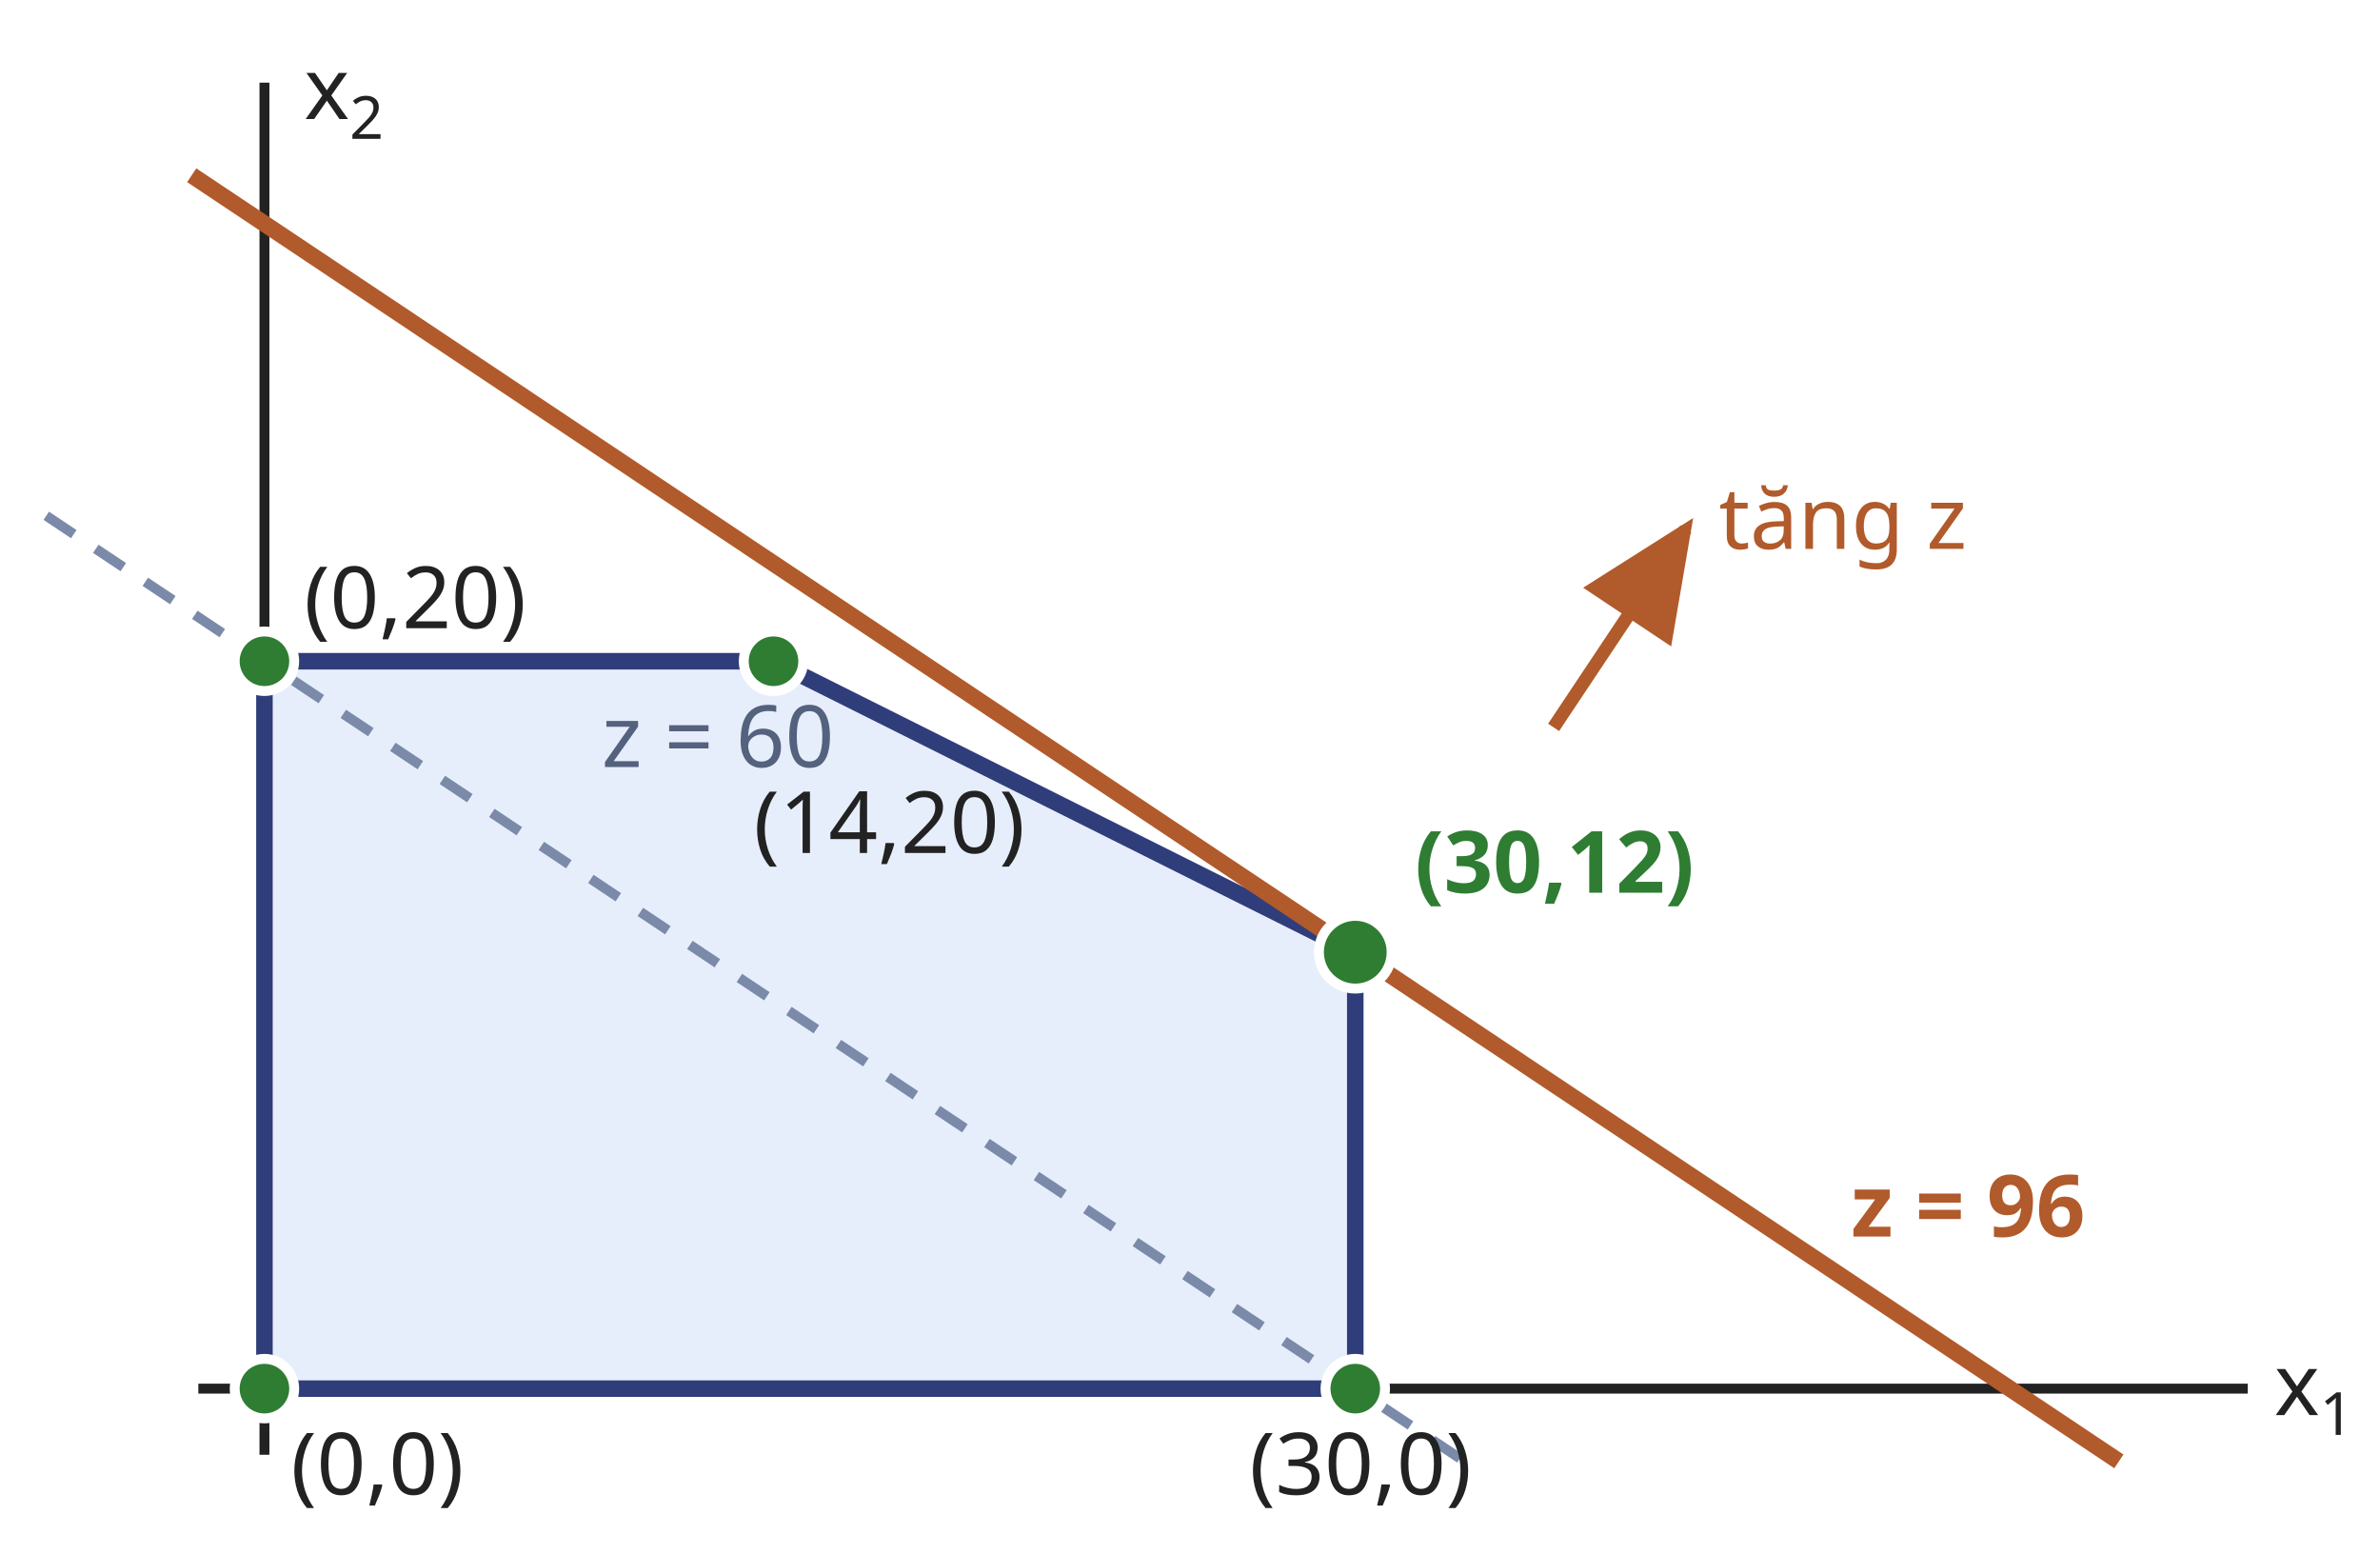
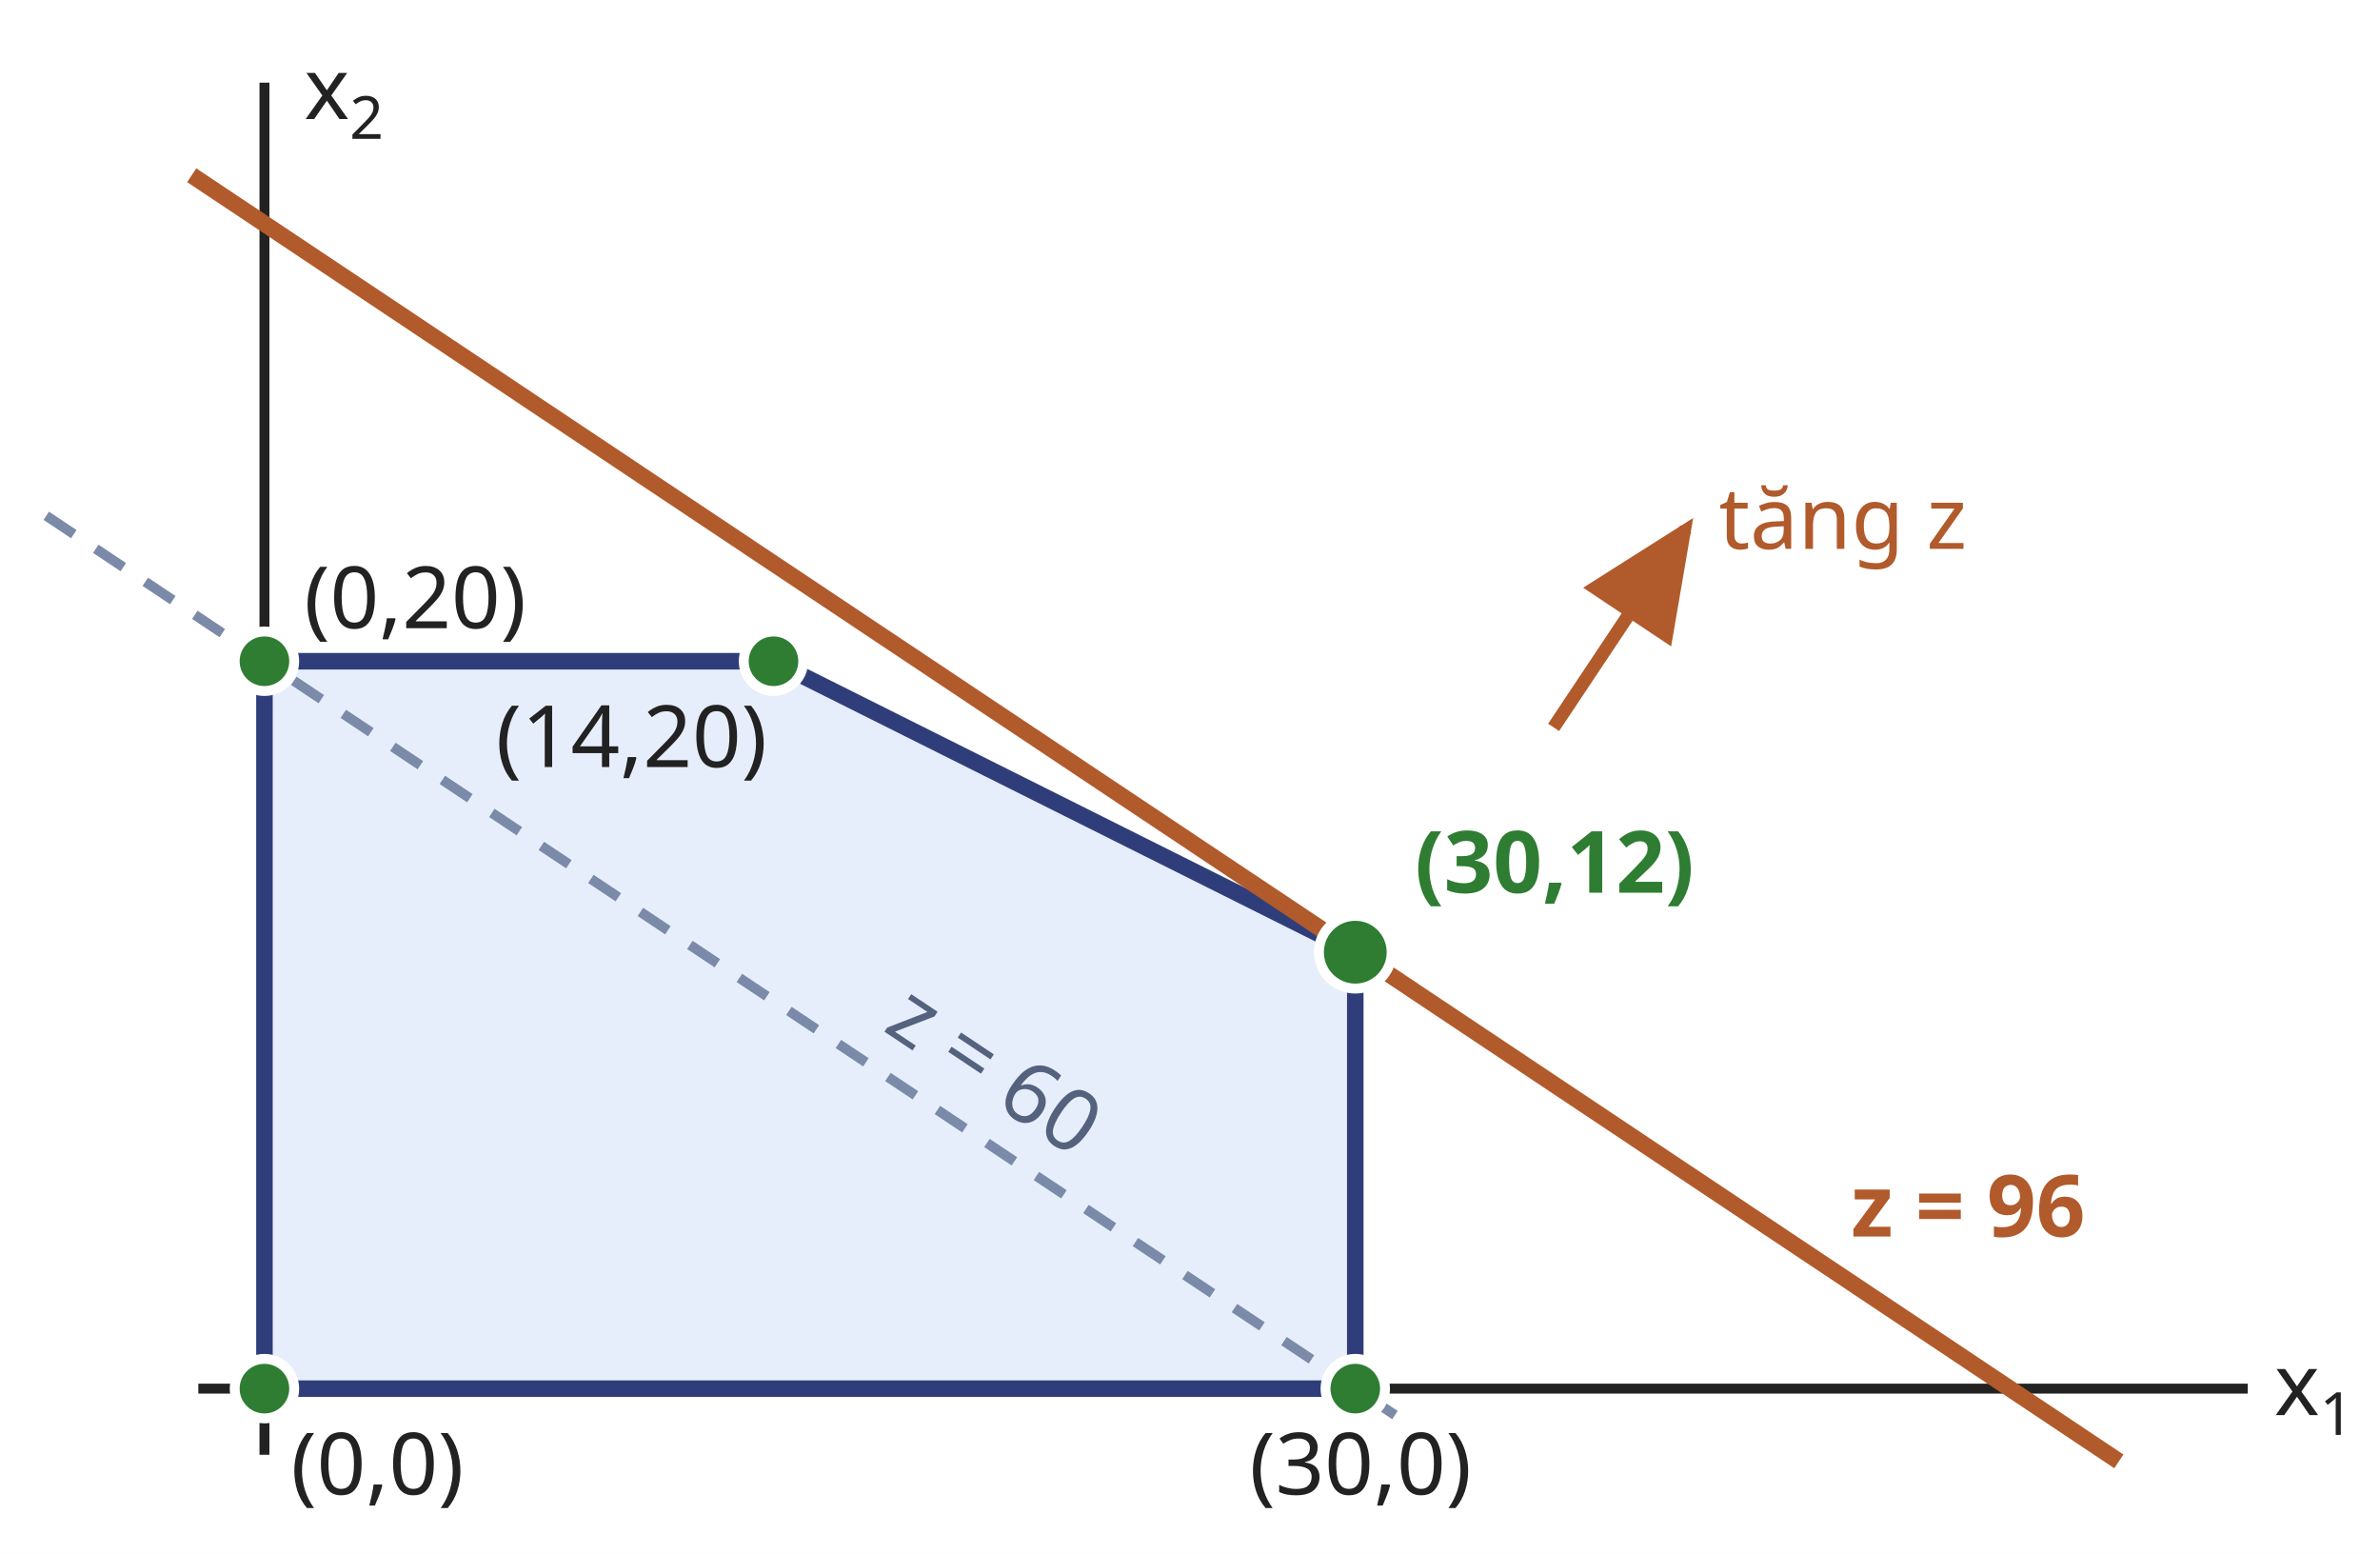
<svg xmlns="http://www.w3.org/2000/svg" viewBox="0 30 720 470" role="img" aria-labelledby="title desc">
  <defs>
    <marker id="arrow" markerWidth="10" markerHeight="10" refX="8" refY="4" orient="auto">
      <path d="M0 0L9 4L0 8Z" fill="#b15a2b" />
    </marker>
  </defs>
  <rect x="0" y="30" width="720" height="470" fill="#fff" />
  <line x1="60" y1="450" x2="680" y2="450" stroke="#222" stroke-width="3" />
  <line x1="80" y1="470" x2="80" y2="55" stroke="#222" stroke-width="3" />
  <path d="M80 450L410 450L410 318L234 230L80 230Z" fill="#e7eefb" stroke="#2f3e7a" stroke-width="5" />
-   <line x1="14" y1="186" x2="443" y2="472" stroke="#7a8aa8" stroke-width="3" stroke-dasharray="10 8" />
+   <line x1="14" y1="186" x2="422" y2="458" stroke="#7a8aa8" stroke-width="3" stroke-dasharray="10 8" />
  <line x1="58" y1="83" x2="641" y2="472" stroke="#b15a2b" stroke-width="5" />
  <line x1="470" y1="250" x2="510" y2="190" stroke="#b15a2b" stroke-width="4" marker-end="url(#arrow)" />
  <g fill="#2e7d32" stroke="#fff" stroke-width="3">
    <circle cx="80" cy="450" r="9" />
    <circle cx="410" cy="450" r="9" />
    <circle cx="410" cy="318" r="11" />
    <circle cx="234" cy="230" r="9" />
    <circle cx="80" cy="230" r="9" />
  </g>
  <g font-family="sans-serif" font-size="26" fill="#222">
    <text x="688" y="458">x<tspan font-size="18" dy="6">1</tspan>
    </text>
    <text x="92" y="66">x<tspan font-size="18" dy="6">2</tspan>
    </text>
    <text x="88" y="482">(0,0)</text>
    <text x="378" y="482">(30,0)</text>
    <text x="428" y="300" font-weight="700" fill="#2e7d32">(30,12)</text>
-     <text x="228" y="288">(14,20)</text>
+     <text x="150" y="262">(14,20)</text>
    <text x="92" y="220">(0,20)</text>
-     <text x="182" y="262" fill="#55627e">z = 60</text>
+     <text transform="translate(296 361) rotate(33.69)" text-anchor="middle" fill="#55627e">z = 60</text>
    <text x="560" y="404" fill="#b15a2b" font-weight="700">z = 96</text>
    <text x="520" y="196" fill="#b15a2b">tăng z</text>
  </g>
</svg>
